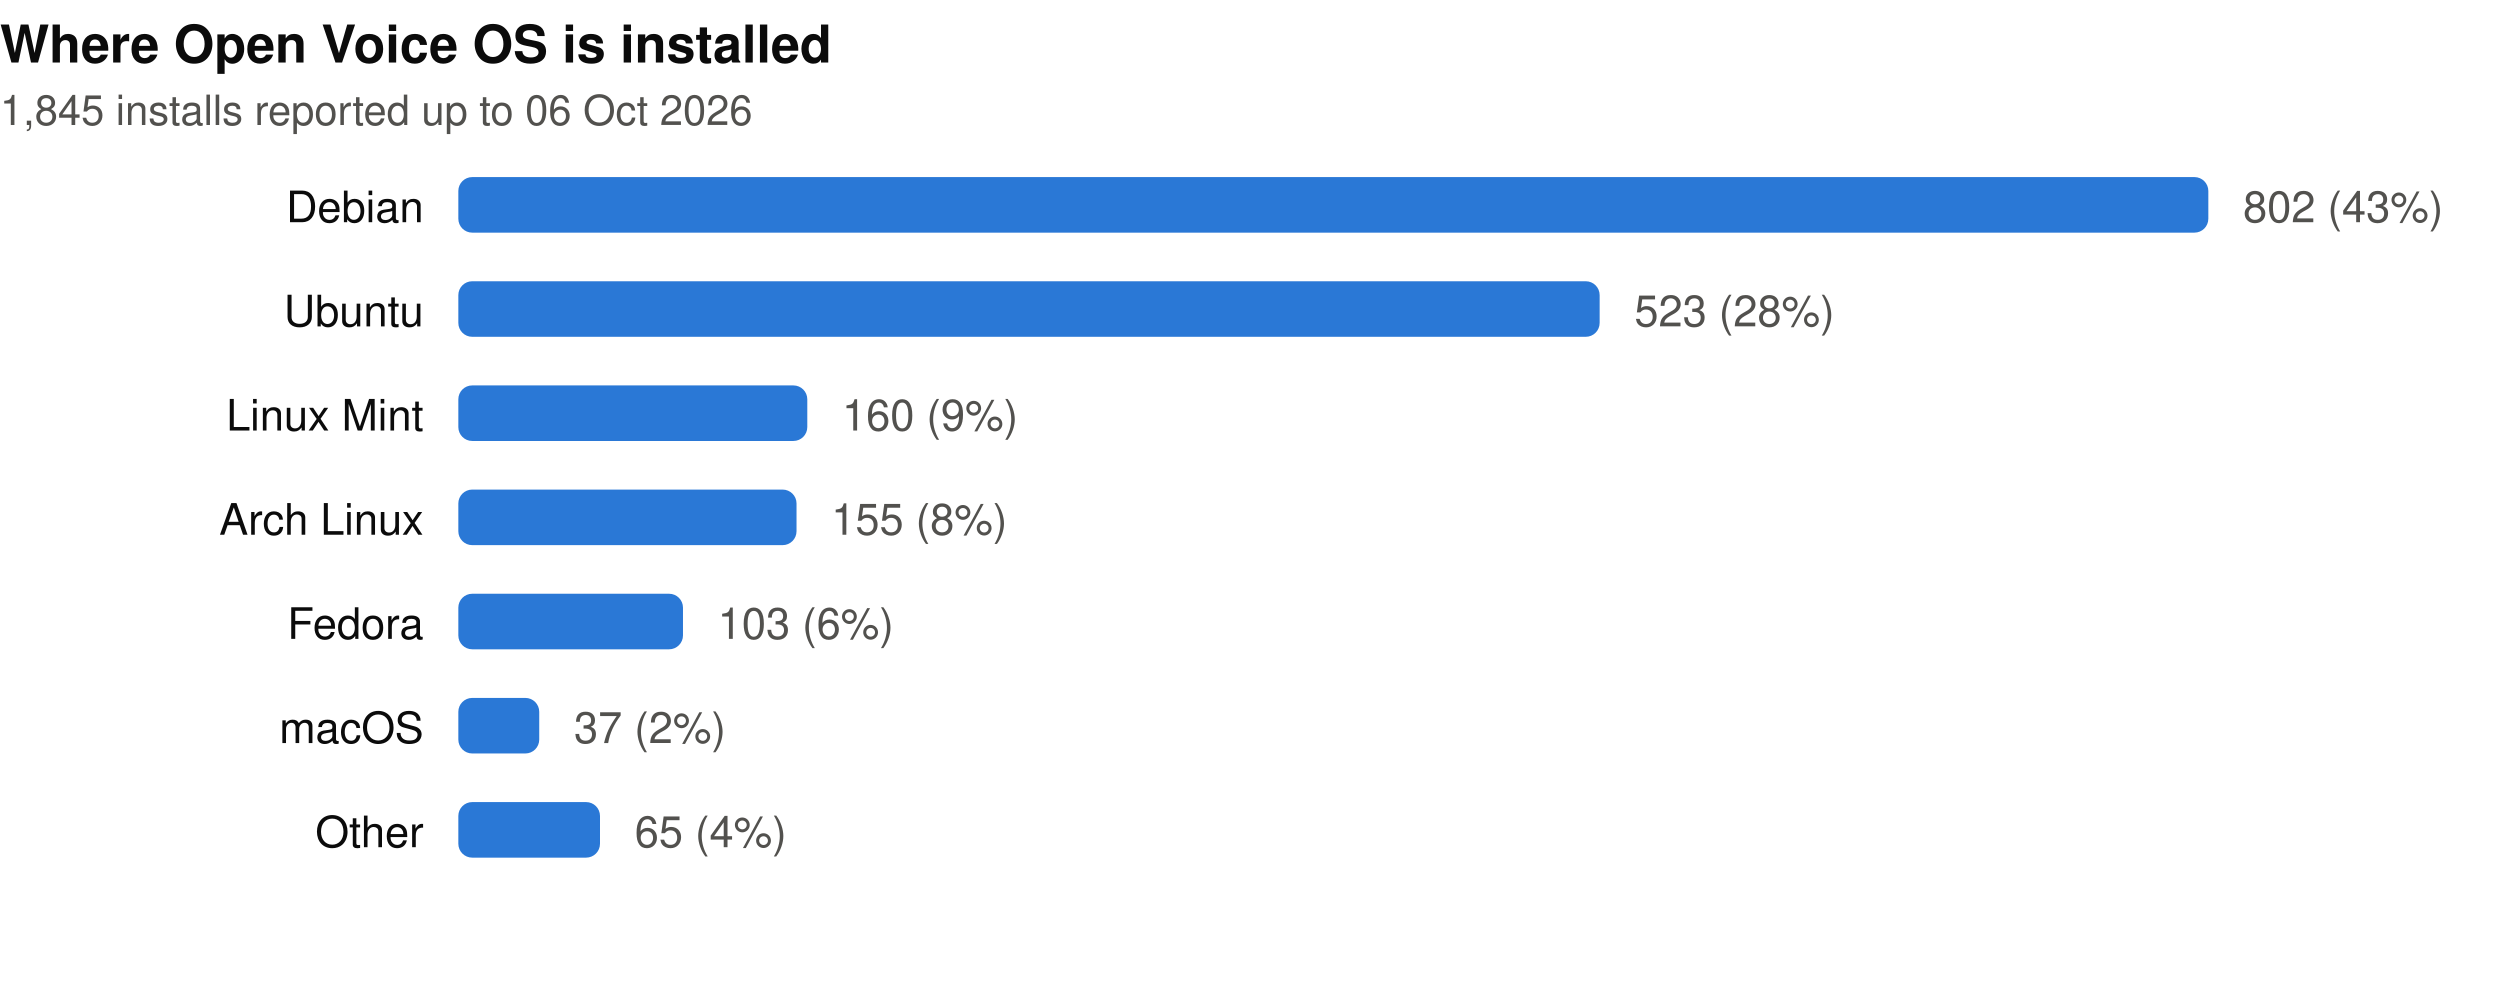
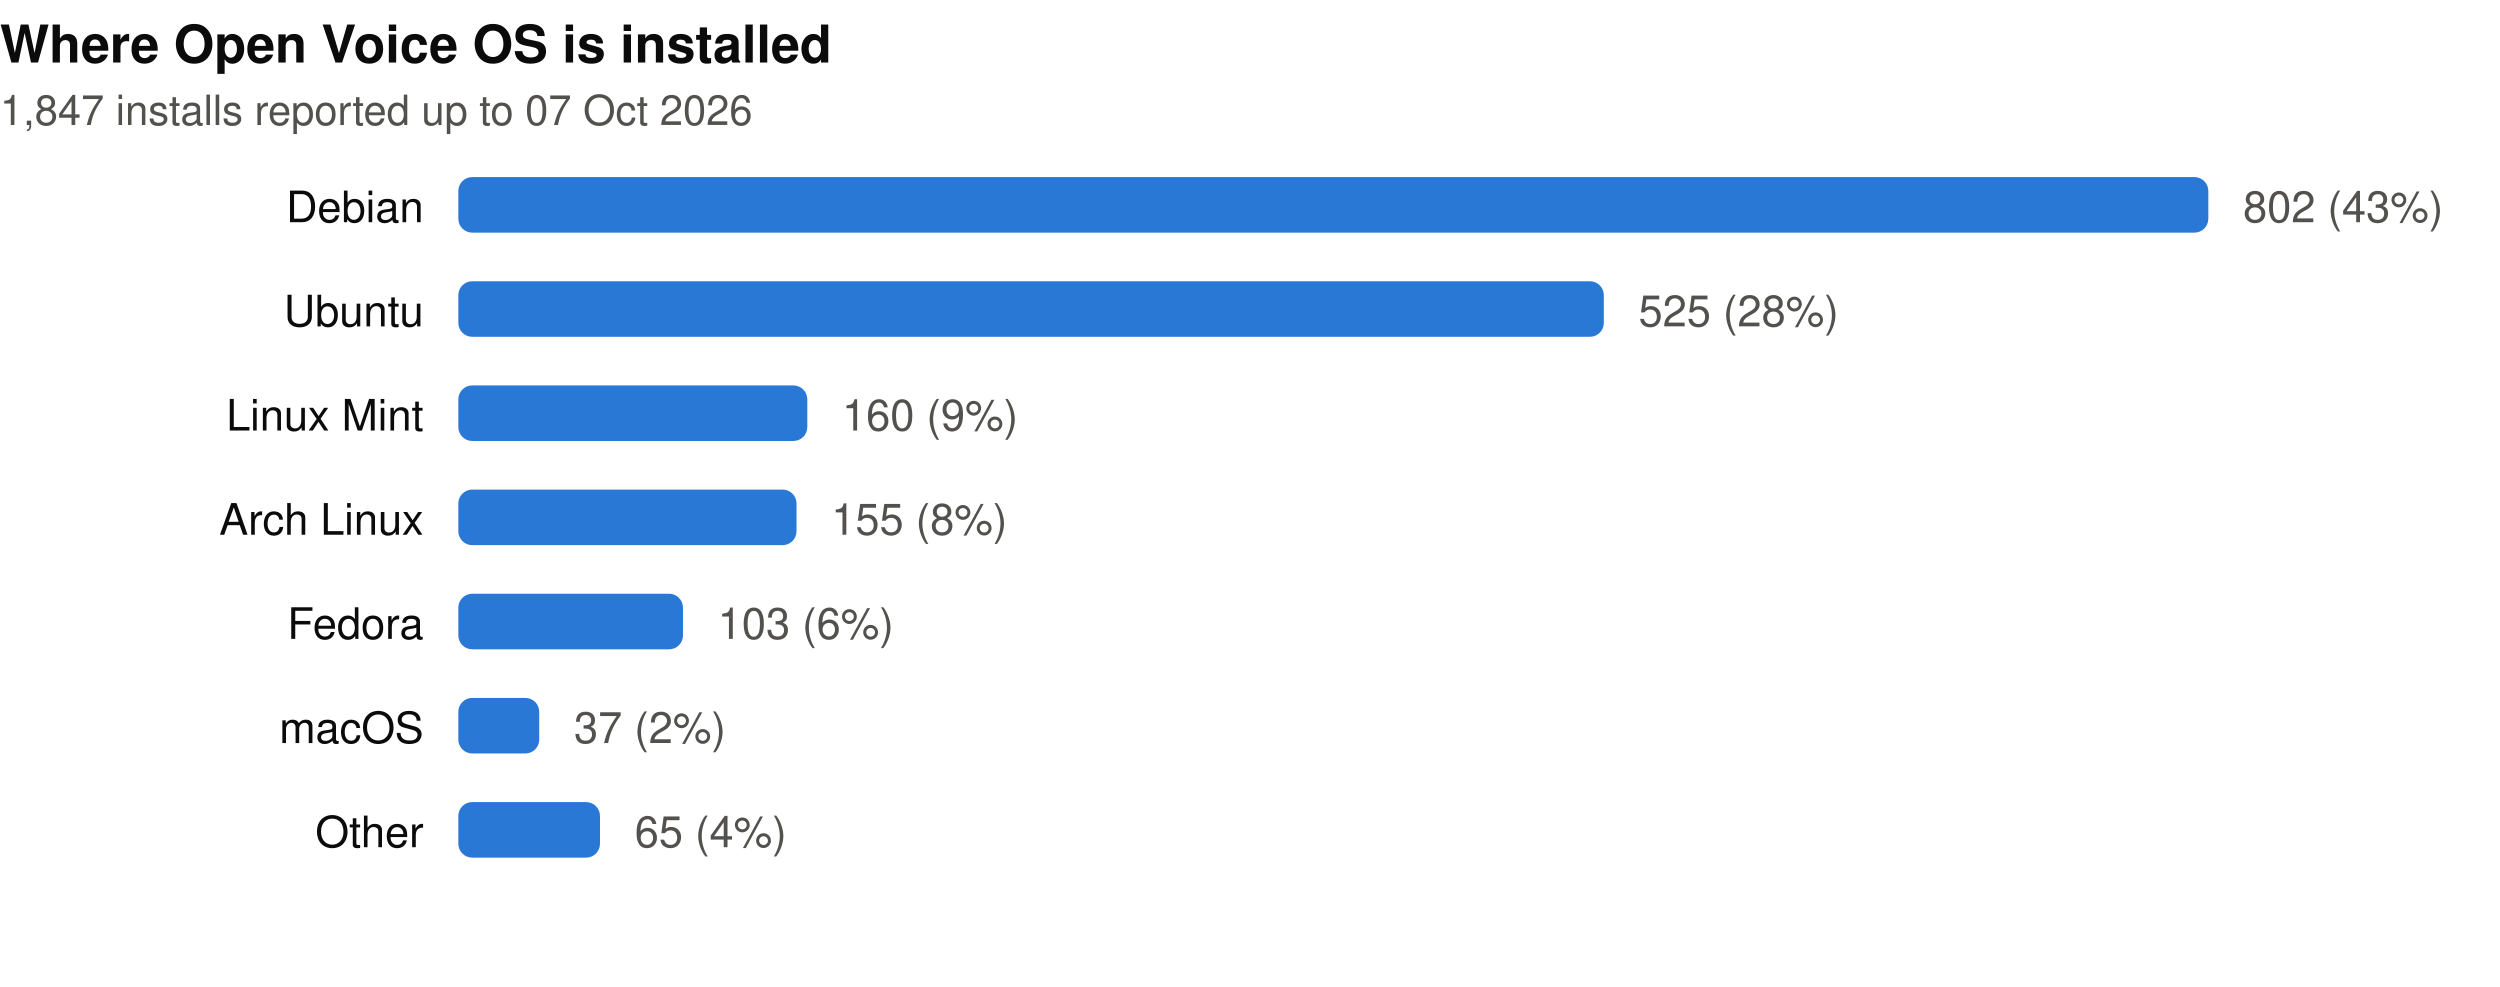
- <svg xmlns="http://www.w3.org/2000/svg" width="720" height="284" viewBox="0 0 720 284" role="img" aria-label="Where Open Voice OS is installed. 1,845 installs reported up to 06 Oct 2026">
+ <svg xmlns="http://www.w3.org/2000/svg" width="720" height="284" viewBox="0 0 720 284" role="img" aria-label="Where Open Voice OS is installed. 1,847 installs reported up to 07 Oct 2026">
  <text x="0" y="18" font-family="ui-sans-serif,-apple-system,BlinkMacSystemFont,'Segoe UI',Helvetica,Arial,sans-serif" font-size="15" font-weight="600" fill="#0b0b0b">Where Open Voice OS is installed</text>
-   <text x="0" y="36" font-family="ui-sans-serif,-apple-system,BlinkMacSystemFont,'Segoe UI',Helvetica,Arial,sans-serif" font-size="12" fill="#52514e">1,845 installs reported up to 06 Oct 2026</text>
+   <text x="0" y="36" font-family="ui-sans-serif,-apple-system,BlinkMacSystemFont,'Segoe UI',Helvetica,Arial,sans-serif" font-size="12" fill="#52514e">1,847 installs reported up to 07 Oct 2026</text>
  <text x="122" y="64.0" text-anchor="end" font-family="ui-sans-serif,-apple-system,BlinkMacSystemFont,'Segoe UI',Helvetica,Arial,sans-serif" font-size="12.5" fill="#0b0b0b">Debian</text>
  <rect x="132" y="51.0" width="504.0" height="16" rx="4" fill="#2a78d6" />
  <text x="646.0" y="64.0" font-family="ui-sans-serif,-apple-system,BlinkMacSystemFont,'Segoe UI',Helvetica,Arial,sans-serif" font-size="12.5" fill="#52514e">802 (43%)</text>
  <text x="122" y="94.0" text-anchor="end" font-family="ui-sans-serif,-apple-system,BlinkMacSystemFont,'Segoe UI',Helvetica,Arial,sans-serif" font-size="12.5" fill="#0b0b0b">Ubuntu</text>
-   <rect x="132" y="81.0" width="328.7" height="16" rx="4" fill="#2a78d6" />
-   <text x="470.7" y="94.0" font-family="ui-sans-serif,-apple-system,BlinkMacSystemFont,'Segoe UI',Helvetica,Arial,sans-serif" font-size="12.5" fill="#52514e">523 (28%)</text>
+   <rect x="132" y="81.0" width="329.9" height="16" rx="4" fill="#2a78d6" />
+   <text x="471.9" y="94.0" font-family="ui-sans-serif,-apple-system,BlinkMacSystemFont,'Segoe UI',Helvetica,Arial,sans-serif" font-size="12.5" fill="#52514e">525 (28%)</text>
  <text x="122" y="124.0" text-anchor="end" font-family="ui-sans-serif,-apple-system,BlinkMacSystemFont,'Segoe UI',Helvetica,Arial,sans-serif" font-size="12.5" fill="#0b0b0b">Linux Mint</text>
  <rect x="132" y="111.0" width="100.5" height="16" rx="4" fill="#2a78d6" />
  <text x="242.5" y="124.0" font-family="ui-sans-serif,-apple-system,BlinkMacSystemFont,'Segoe UI',Helvetica,Arial,sans-serif" font-size="12.5" fill="#52514e">160 (9%)</text>
  <text x="122" y="154.0" text-anchor="end" font-family="ui-sans-serif,-apple-system,BlinkMacSystemFont,'Segoe UI',Helvetica,Arial,sans-serif" font-size="12.5" fill="#0b0b0b">Arch Linux</text>
  <rect x="132" y="141.0" width="97.4" height="16" rx="4" fill="#2a78d6" />
  <text x="239.4" y="154.0" font-family="ui-sans-serif,-apple-system,BlinkMacSystemFont,'Segoe UI',Helvetica,Arial,sans-serif" font-size="12.5" fill="#52514e">155 (8%)</text>
  <text x="122" y="184.0" text-anchor="end" font-family="ui-sans-serif,-apple-system,BlinkMacSystemFont,'Segoe UI',Helvetica,Arial,sans-serif" font-size="12.5" fill="#0b0b0b">Fedora</text>
  <rect x="132" y="171.0" width="64.7" height="16" rx="4" fill="#2a78d6" />
  <text x="206.7" y="184.0" font-family="ui-sans-serif,-apple-system,BlinkMacSystemFont,'Segoe UI',Helvetica,Arial,sans-serif" font-size="12.5" fill="#52514e">103 (6%)</text>
  <text x="122" y="214.0" text-anchor="end" font-family="ui-sans-serif,-apple-system,BlinkMacSystemFont,'Segoe UI',Helvetica,Arial,sans-serif" font-size="12.5" fill="#0b0b0b">macOS</text>
  <rect x="132" y="201.0" width="23.3" height="16" rx="4" fill="#2a78d6" />
  <text x="165.3" y="214.0" font-family="ui-sans-serif,-apple-system,BlinkMacSystemFont,'Segoe UI',Helvetica,Arial,sans-serif" font-size="12.5" fill="#52514e">37 (2%)</text>
  <text x="122" y="244.0" text-anchor="end" font-family="ui-sans-serif,-apple-system,BlinkMacSystemFont,'Segoe UI',Helvetica,Arial,sans-serif" font-size="12.5" fill="#0b0b0b">Other</text>
  <rect x="132" y="231.0" width="40.8" height="16" rx="4" fill="#2a78d6" />
  <text x="182.8" y="244.0" font-family="ui-sans-serif,-apple-system,BlinkMacSystemFont,'Segoe UI',Helvetica,Arial,sans-serif" font-size="12.5" fill="#52514e">65 (4%)</text>
</svg>
